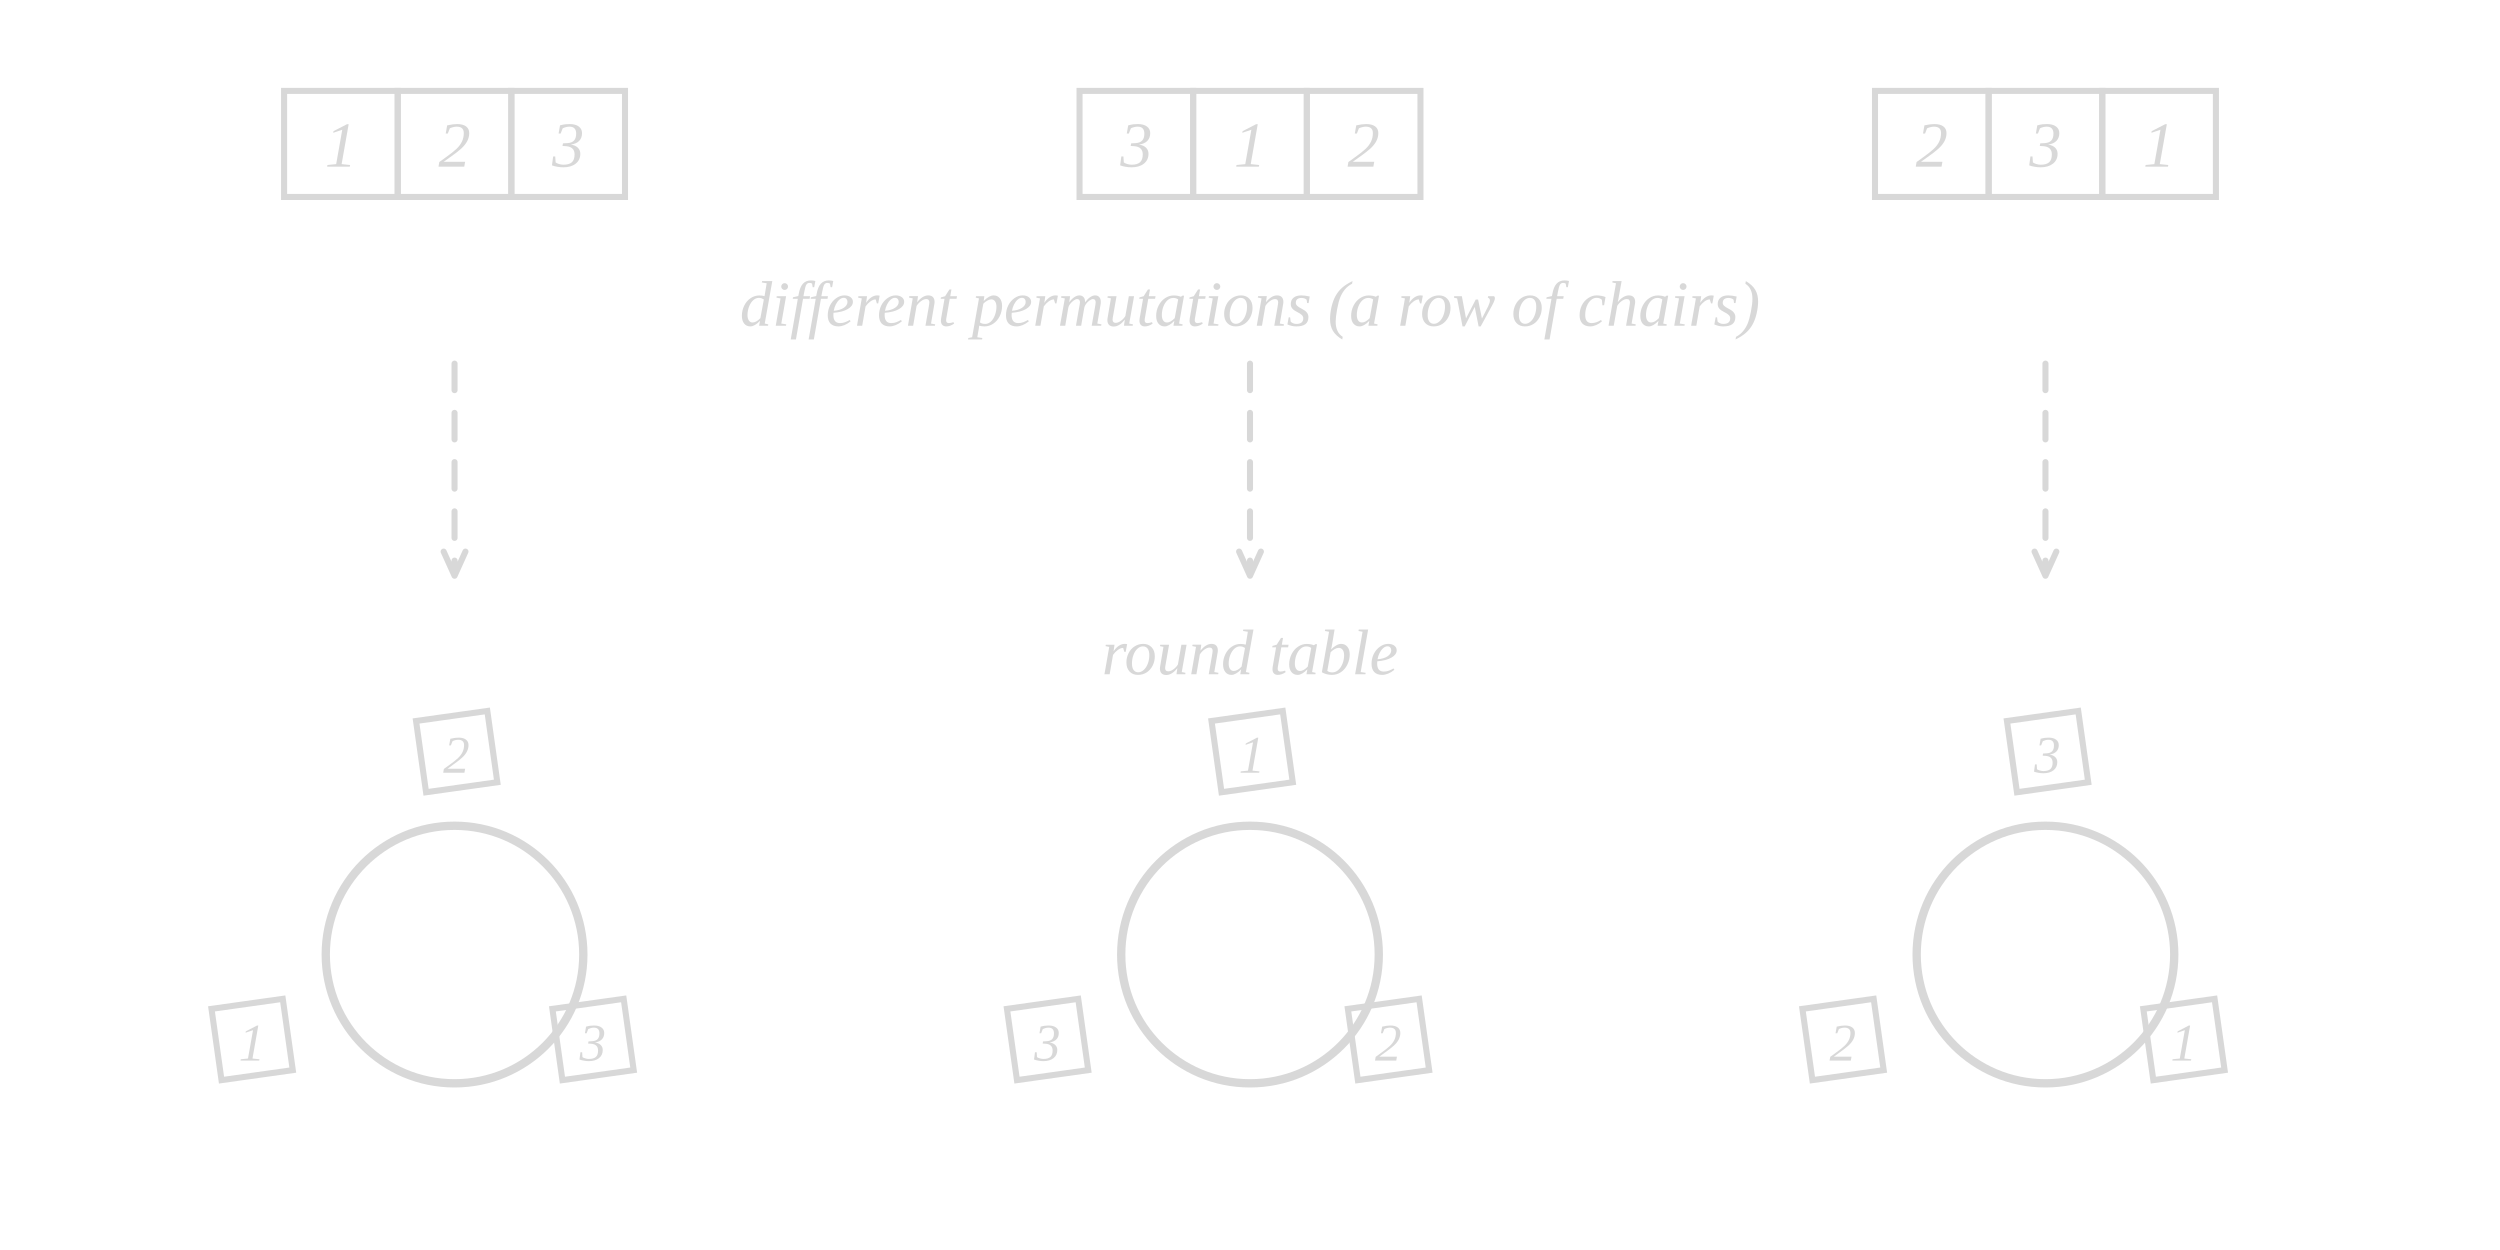
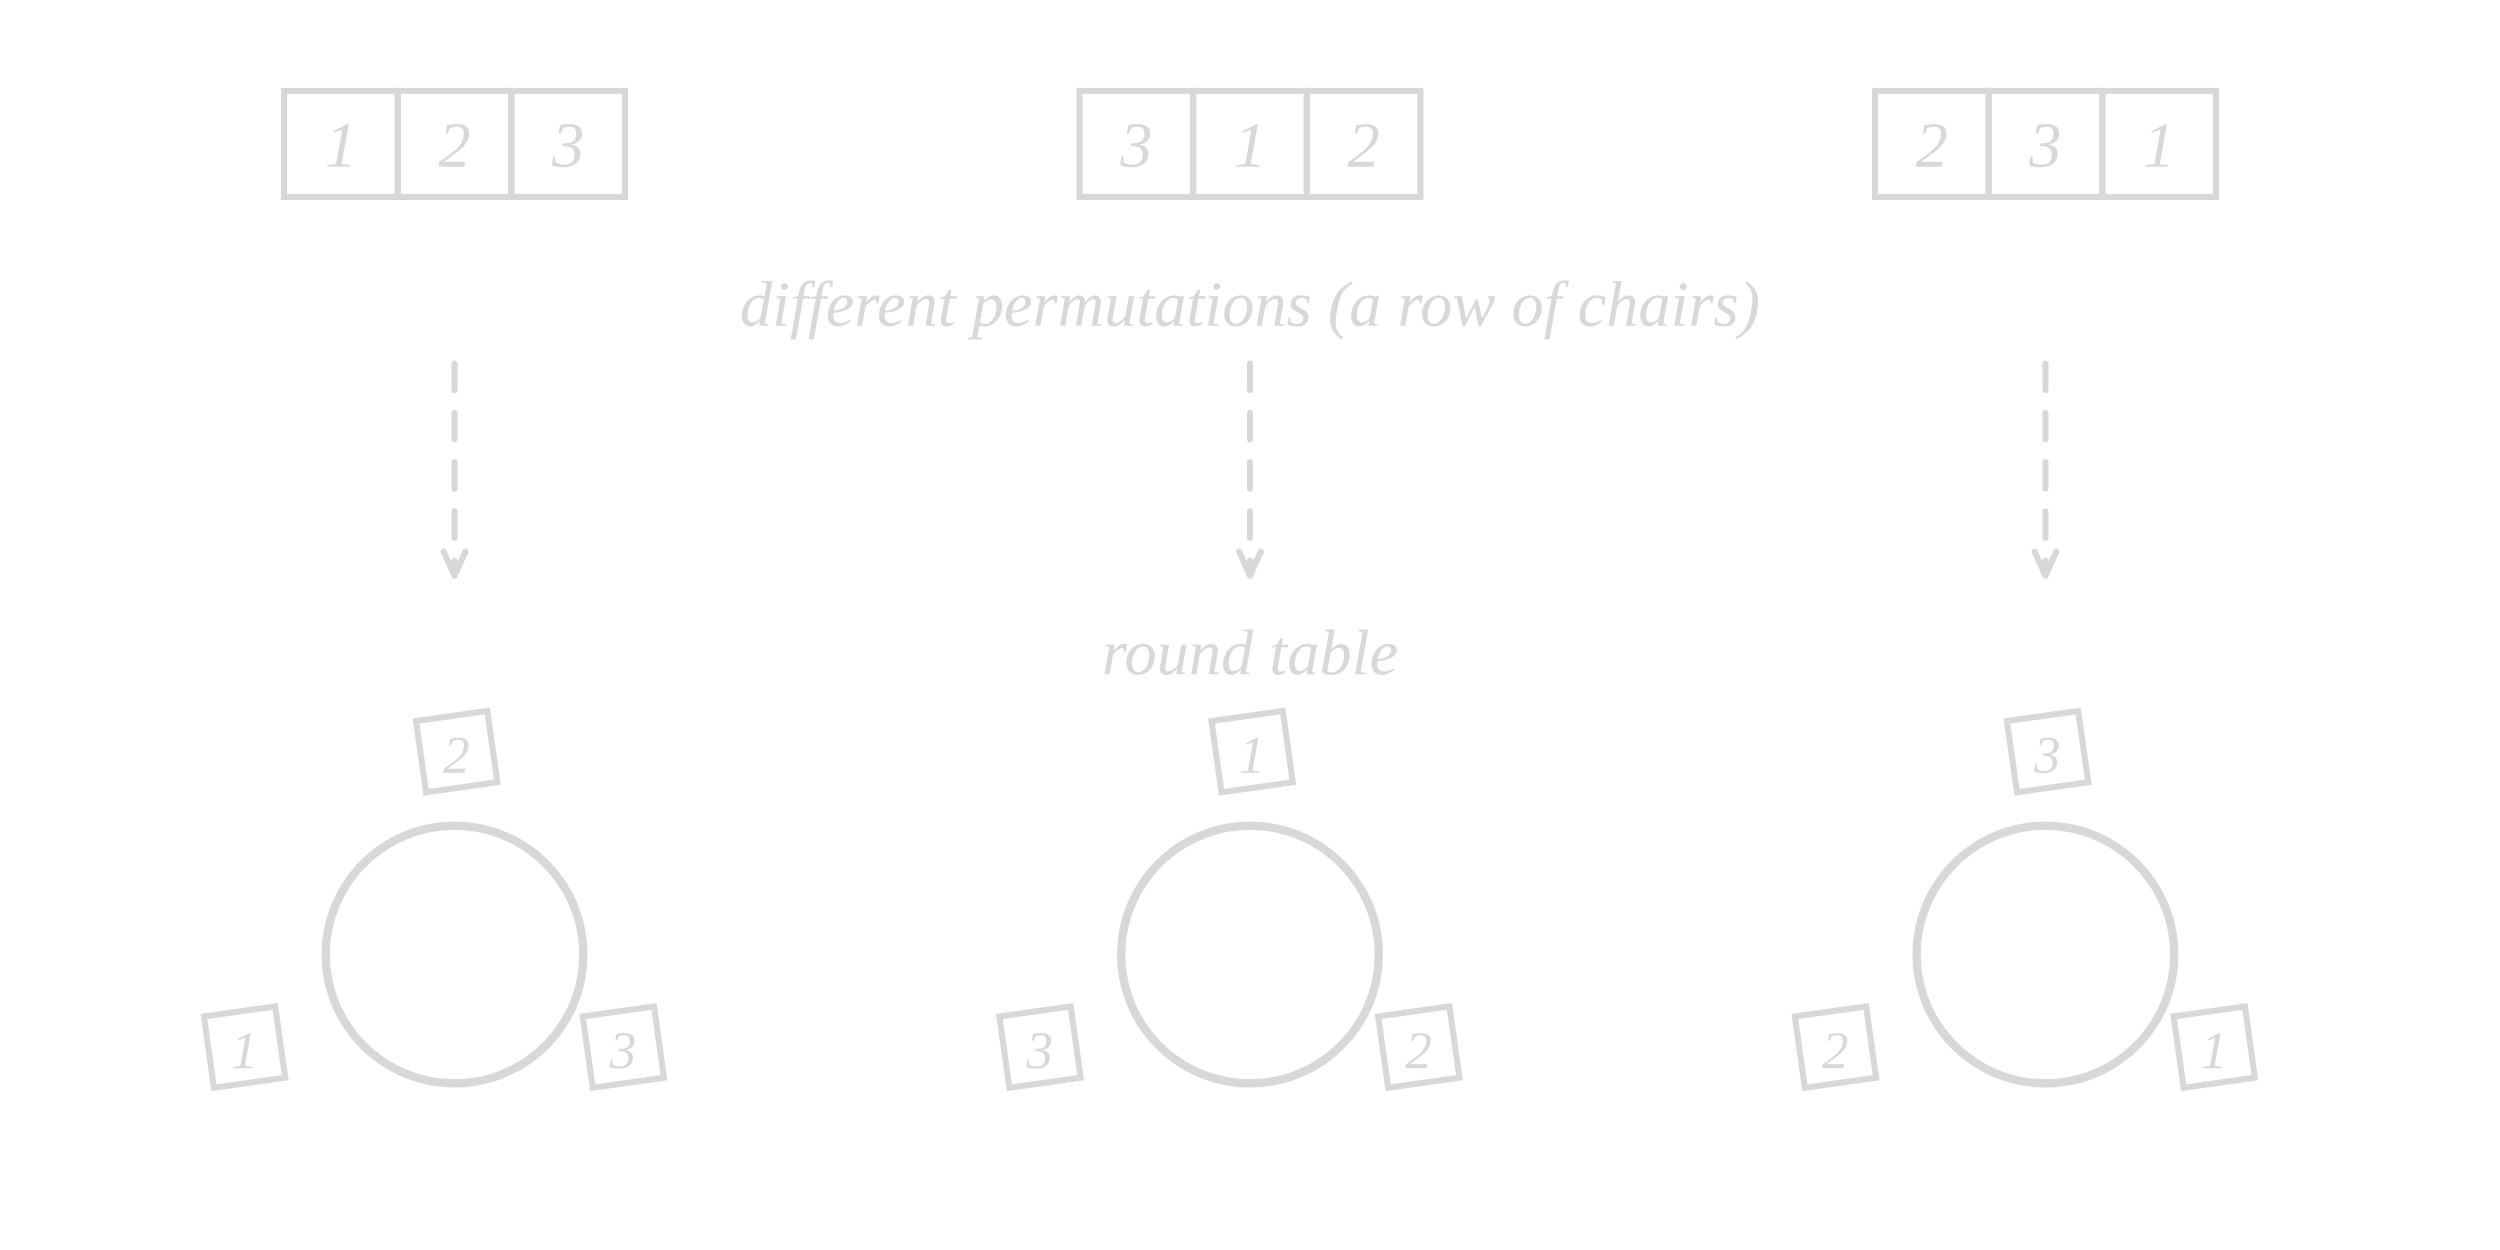
<svg xmlns="http://www.w3.org/2000/svg" width="660" height="330" viewBox="0 0 660 330">
  <style>
    .ink { stroke:#d8d8d8; fill:none; stroke-width:2.2; stroke-linecap:round; }
    .ink-thin { stroke:#d8d8d8; fill:none; stroke-width:1.6; stroke-linecap:round; }
    .txt { fill:#d8d8d8; stroke:none; font-family:Georgia,'Times New Roman',serif; font-style:italic; }
    .fill { fill:#d8d8d8; stroke:none; }
    .hl { stroke:#d8d8d8; }
    .dashed { stroke-dasharray:7 6; }
    @media (prefers-color-scheme: light) {
      .ink, .ink-thin { stroke:#1a1a1a; }
      .txt, .fill { fill:#1a1a1a; }
      .hl { stroke:#1a1a1a; }
    }
  </style>
  <defs>
    <pattern id="hatch" width="8" height="8" patternTransform="rotate(45)" patternUnits="userSpaceOnUse">
      <line class="hl" x1="0" y1="0" x2="0" y2="8" stroke-width="1.6" />
    </pattern>
    <pattern id="dots" width="16" height="16" patternUnits="userSpaceOnUse">
      <circle class="fill" cx="4" cy="4" r="1.7" />
      <circle class="fill" cx="12" cy="12" r="1.7" />
    </pattern>
  </defs>
  <rect class="ink-thin" x="75" y="24" width="30" height="28" />
  <text class="txt" x="90.0" y="44.0" font-size="17" text-anchor="middle">1</text>
  <rect class="ink-thin" x="105" y="24" width="30" height="28" />
  <text class="txt" x="120.0" y="44.0" font-size="17" text-anchor="middle">2</text>
  <rect class="ink-thin" x="135" y="24" width="30" height="28" />
  <text class="txt" x="150.0" y="44.0" font-size="17" text-anchor="middle">3</text>
  <rect class="ink-thin" x="285" y="24" width="30" height="28" />
  <text class="txt" x="300.0" y="44.0" font-size="17" text-anchor="middle">3</text>
  <rect class="ink-thin" x="315" y="24" width="30" height="28" />
  <text class="txt" x="330.0" y="44.0" font-size="17" text-anchor="middle">1</text>
  <rect class="ink-thin" x="345" y="24" width="30" height="28" />
  <text class="txt" x="360.0" y="44.0" font-size="17" text-anchor="middle">2</text>
  <rect class="ink-thin" x="495" y="24" width="30" height="28" />
  <text class="txt" x="510.0" y="44.0" font-size="17" text-anchor="middle">2</text>
  <rect class="ink-thin" x="525" y="24" width="30" height="28" />
  <text class="txt" x="540.0" y="44.0" font-size="17" text-anchor="middle">3</text>
  <rect class="ink-thin" x="555" y="24" width="30" height="28" />
  <text class="txt" x="570.0" y="44.0" font-size="17" text-anchor="middle">1</text>
  <text class="txt" x="330.0" y="86.0" font-size="17" text-anchor="middle">different permutations (a row of chairs)</text>
  <path class="ink-thin dashed" d="M 120.0 96.0 L 120.0 152.0 M 120.0 152.0 L 116.3 143.8 M 120.0 152.0 L 123.7 143.8" />
  <path class="ink-thin dashed" d="M 330.0 96.0 L 330.0 152.0 M 330.0 152.0 L 326.3 143.8 M 330.0 152.0 L 333.7 143.8" />
  <path class="ink-thin dashed" d="M 540.0 96.0 L 540.0 152.0 M 540.0 152.0 L 536.3 143.8 M 540.0 152.0 L 543.7 143.8" />
  <text class="txt" x="330.0" y="178.0" font-size="17" text-anchor="middle">round table</text>
  <circle class="ink" cx="120" cy="252" r="34" />
  <rect class="ink-thin" x="111" y="189" width="19" height="19" transform="rotate(-8 120 198)" />
  <text class="txt" x="120.5" y="204.0" font-size="14" text-anchor="middle">2</text>
-   <rect class="ink-thin" x="57" y="265" width="19" height="19" transform="rotate(-8 66 274)" />
-   <text class="txt" x="66.5" y="280.0" font-size="14" text-anchor="middle">1</text>
-   <rect class="ink-thin" x="147" y="265" width="19" height="19" transform="rotate(-8 156 274)" />
-   <text class="txt" x="156.5" y="280.0" font-size="14" text-anchor="middle">3</text>
+   <rect class="ink-thin" x="55" y="267" width="19" height="19" transform="rotate(-8 64 276)" />
+   <text class="txt" x="64.5" y="282.0" font-size="14" text-anchor="middle">1</text>
+   <rect class="ink-thin" x="155" y="267" width="19" height="19" transform="rotate(-8 164 276)" />
+   <text class="txt" x="164.5" y="282.0" font-size="14" text-anchor="middle">3</text>
  <circle class="ink" cx="330" cy="252" r="34" />
  <rect class="ink-thin" x="321" y="189" width="19" height="19" transform="rotate(-8 330 198)" />
  <text class="txt" x="330.5" y="204.0" font-size="14" text-anchor="middle">1</text>
-   <rect class="ink-thin" x="267" y="265" width="19" height="19" transform="rotate(-8 276 274)" />
-   <text class="txt" x="276.5" y="280.0" font-size="14" text-anchor="middle">3</text>
-   <rect class="ink-thin" x="357" y="265" width="19" height="19" transform="rotate(-8 366 274)" />
-   <text class="txt" x="366.5" y="280.0" font-size="14" text-anchor="middle">2</text>
+   <rect class="ink-thin" x="265" y="267" width="19" height="19" transform="rotate(-8 274 276)" />
+   <text class="txt" x="274.5" y="282.0" font-size="14" text-anchor="middle">3</text>
+   <rect class="ink-thin" x="365" y="267" width="19" height="19" transform="rotate(-8 374 276)" />
+   <text class="txt" x="374.5" y="282.0" font-size="14" text-anchor="middle">2</text>
  <circle class="ink" cx="540" cy="252" r="34" />
  <rect class="ink-thin" x="531" y="189" width="19" height="19" transform="rotate(-8 540 198)" />
  <text class="txt" x="540.5" y="204.0" font-size="14" text-anchor="middle">3</text>
-   <rect class="ink-thin" x="477" y="265" width="19" height="19" transform="rotate(-8 486 274)" />
-   <text class="txt" x="486.5" y="280.0" font-size="14" text-anchor="middle">2</text>
-   <rect class="ink-thin" x="567" y="265" width="19" height="19" transform="rotate(-8 576 274)" />
-   <text class="txt" x="576.5" y="280.0" font-size="14" text-anchor="middle">1</text>
+   <rect class="ink-thin" x="475" y="267" width="19" height="19" transform="rotate(-8 484 276)" />
+   <text class="txt" x="484.5" y="282.0" font-size="14" text-anchor="middle">2</text>
+   <rect class="ink-thin" x="575" y="267" width="19" height="19" transform="rotate(-8 584 276)" />
+   <text class="txt" x="584.5" y="282.0" font-size="14" text-anchor="middle">1</text>
</svg>
